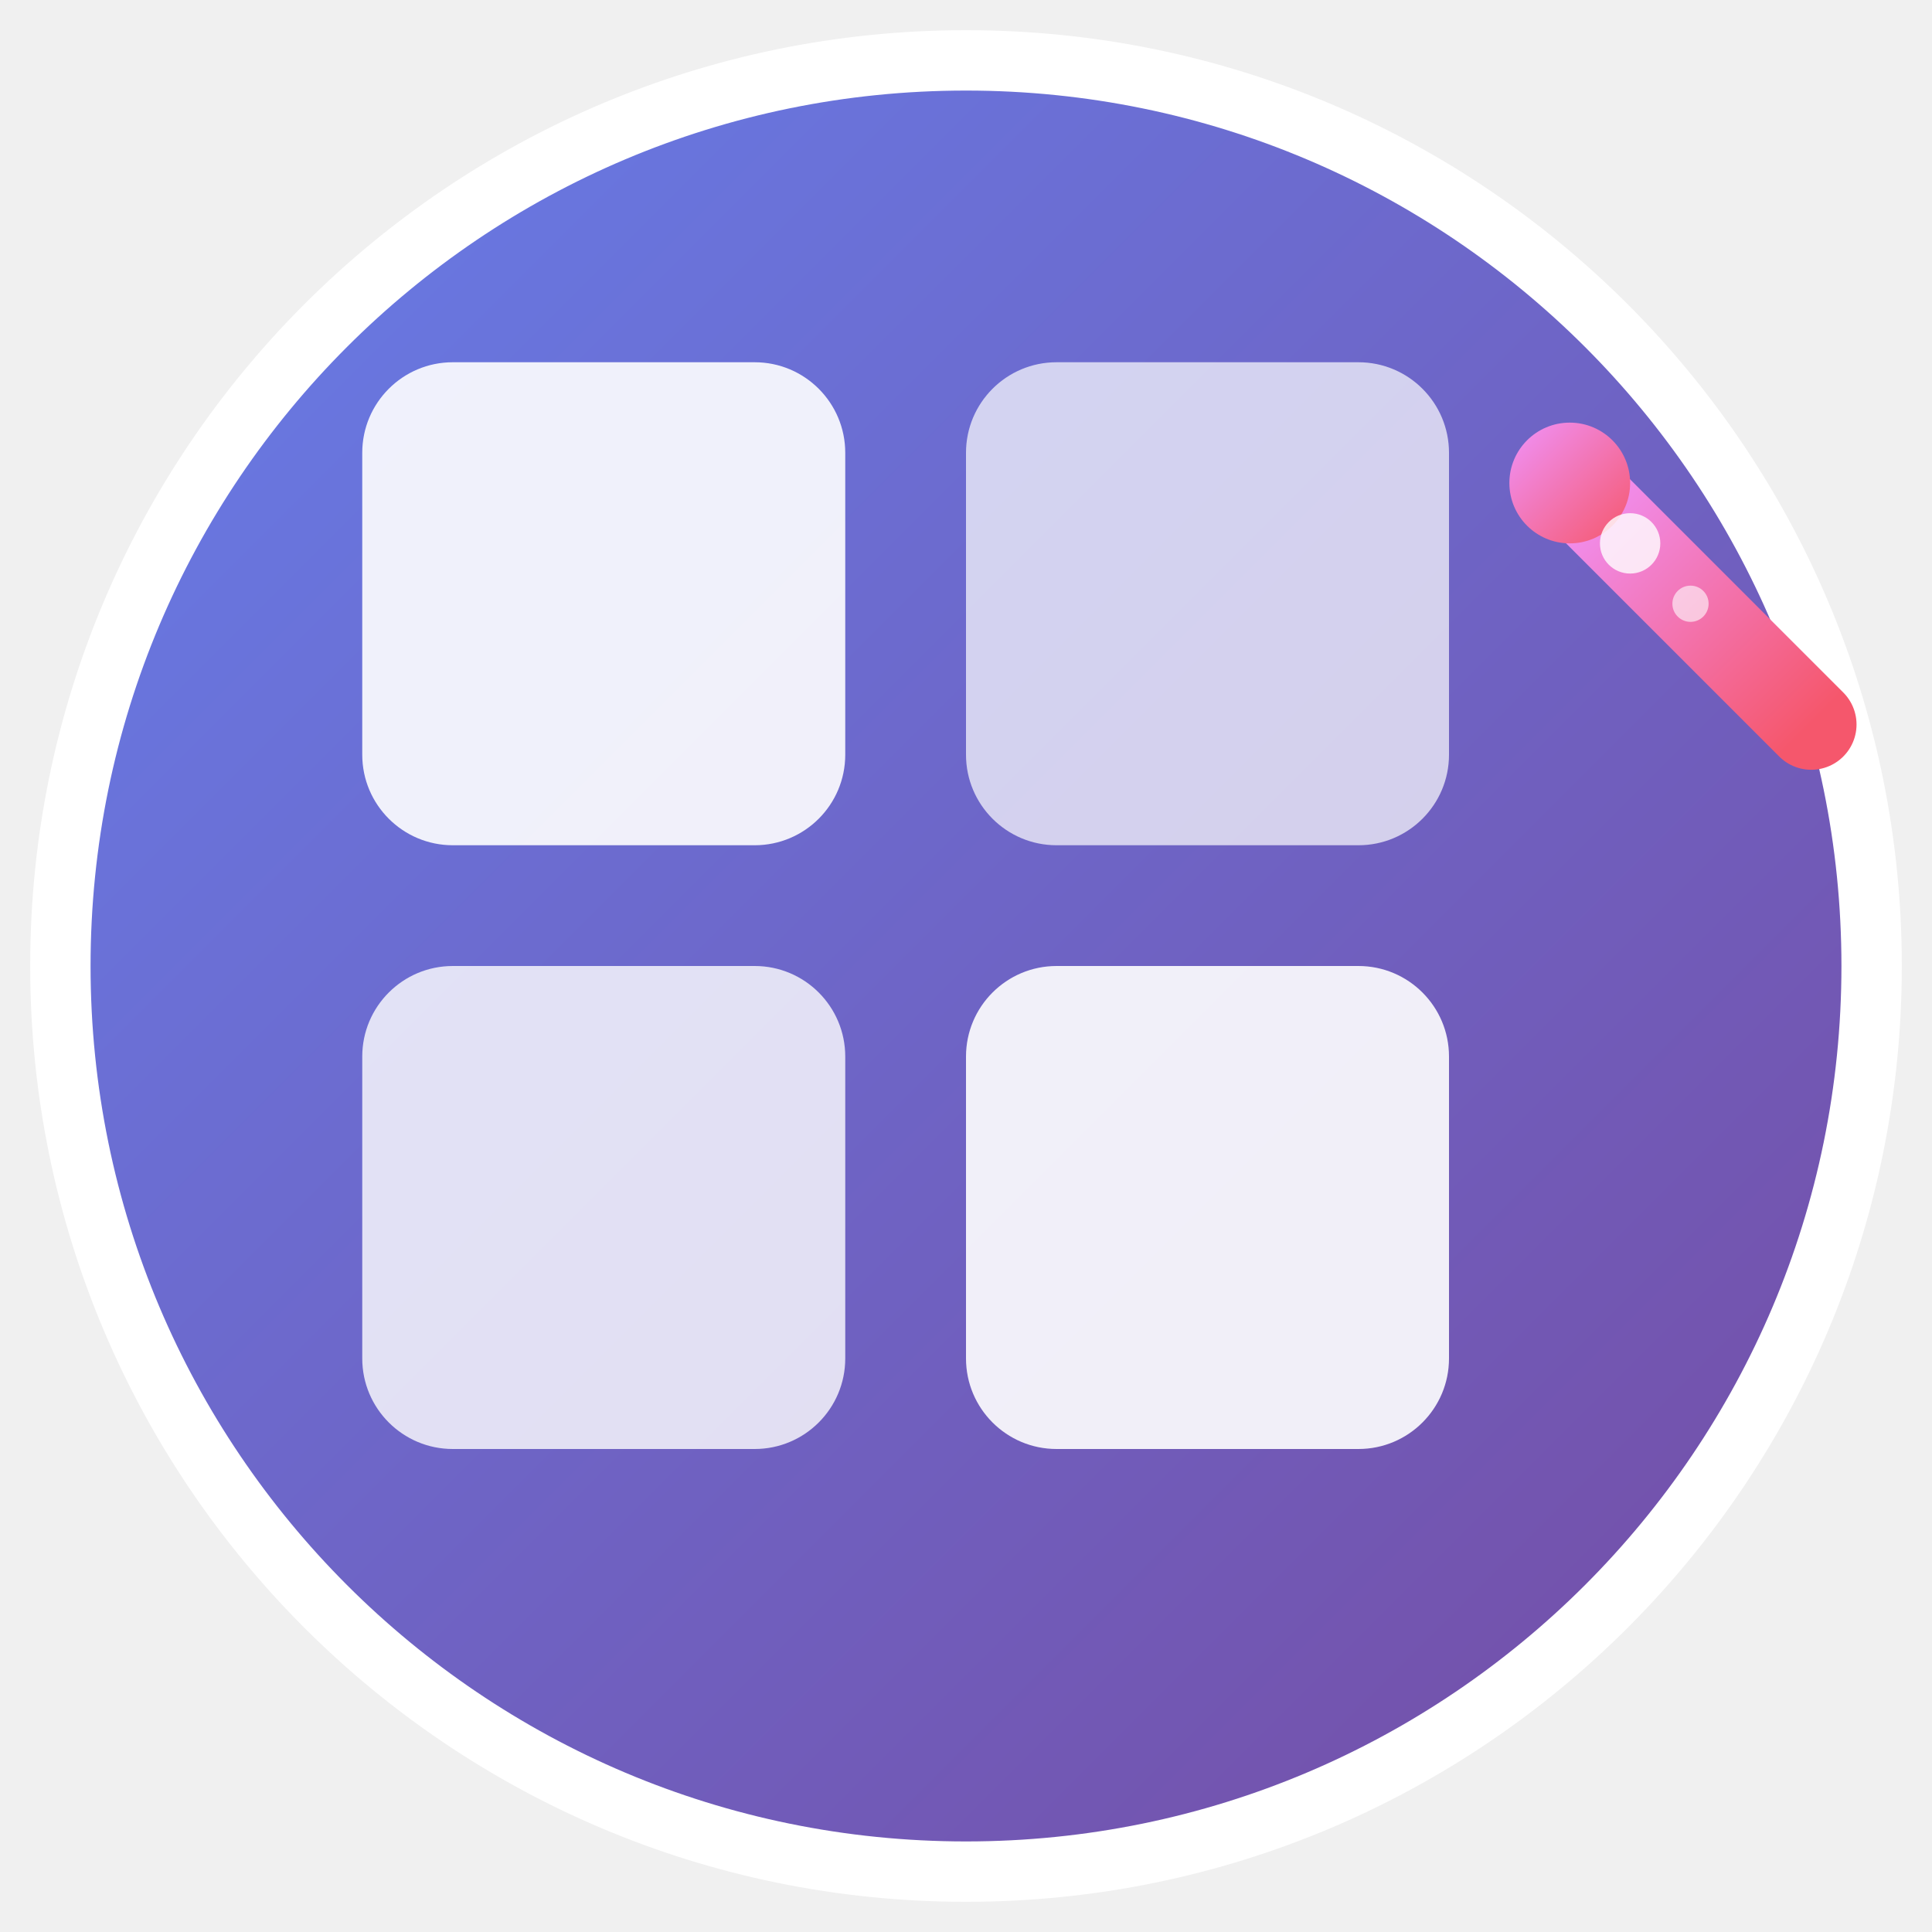
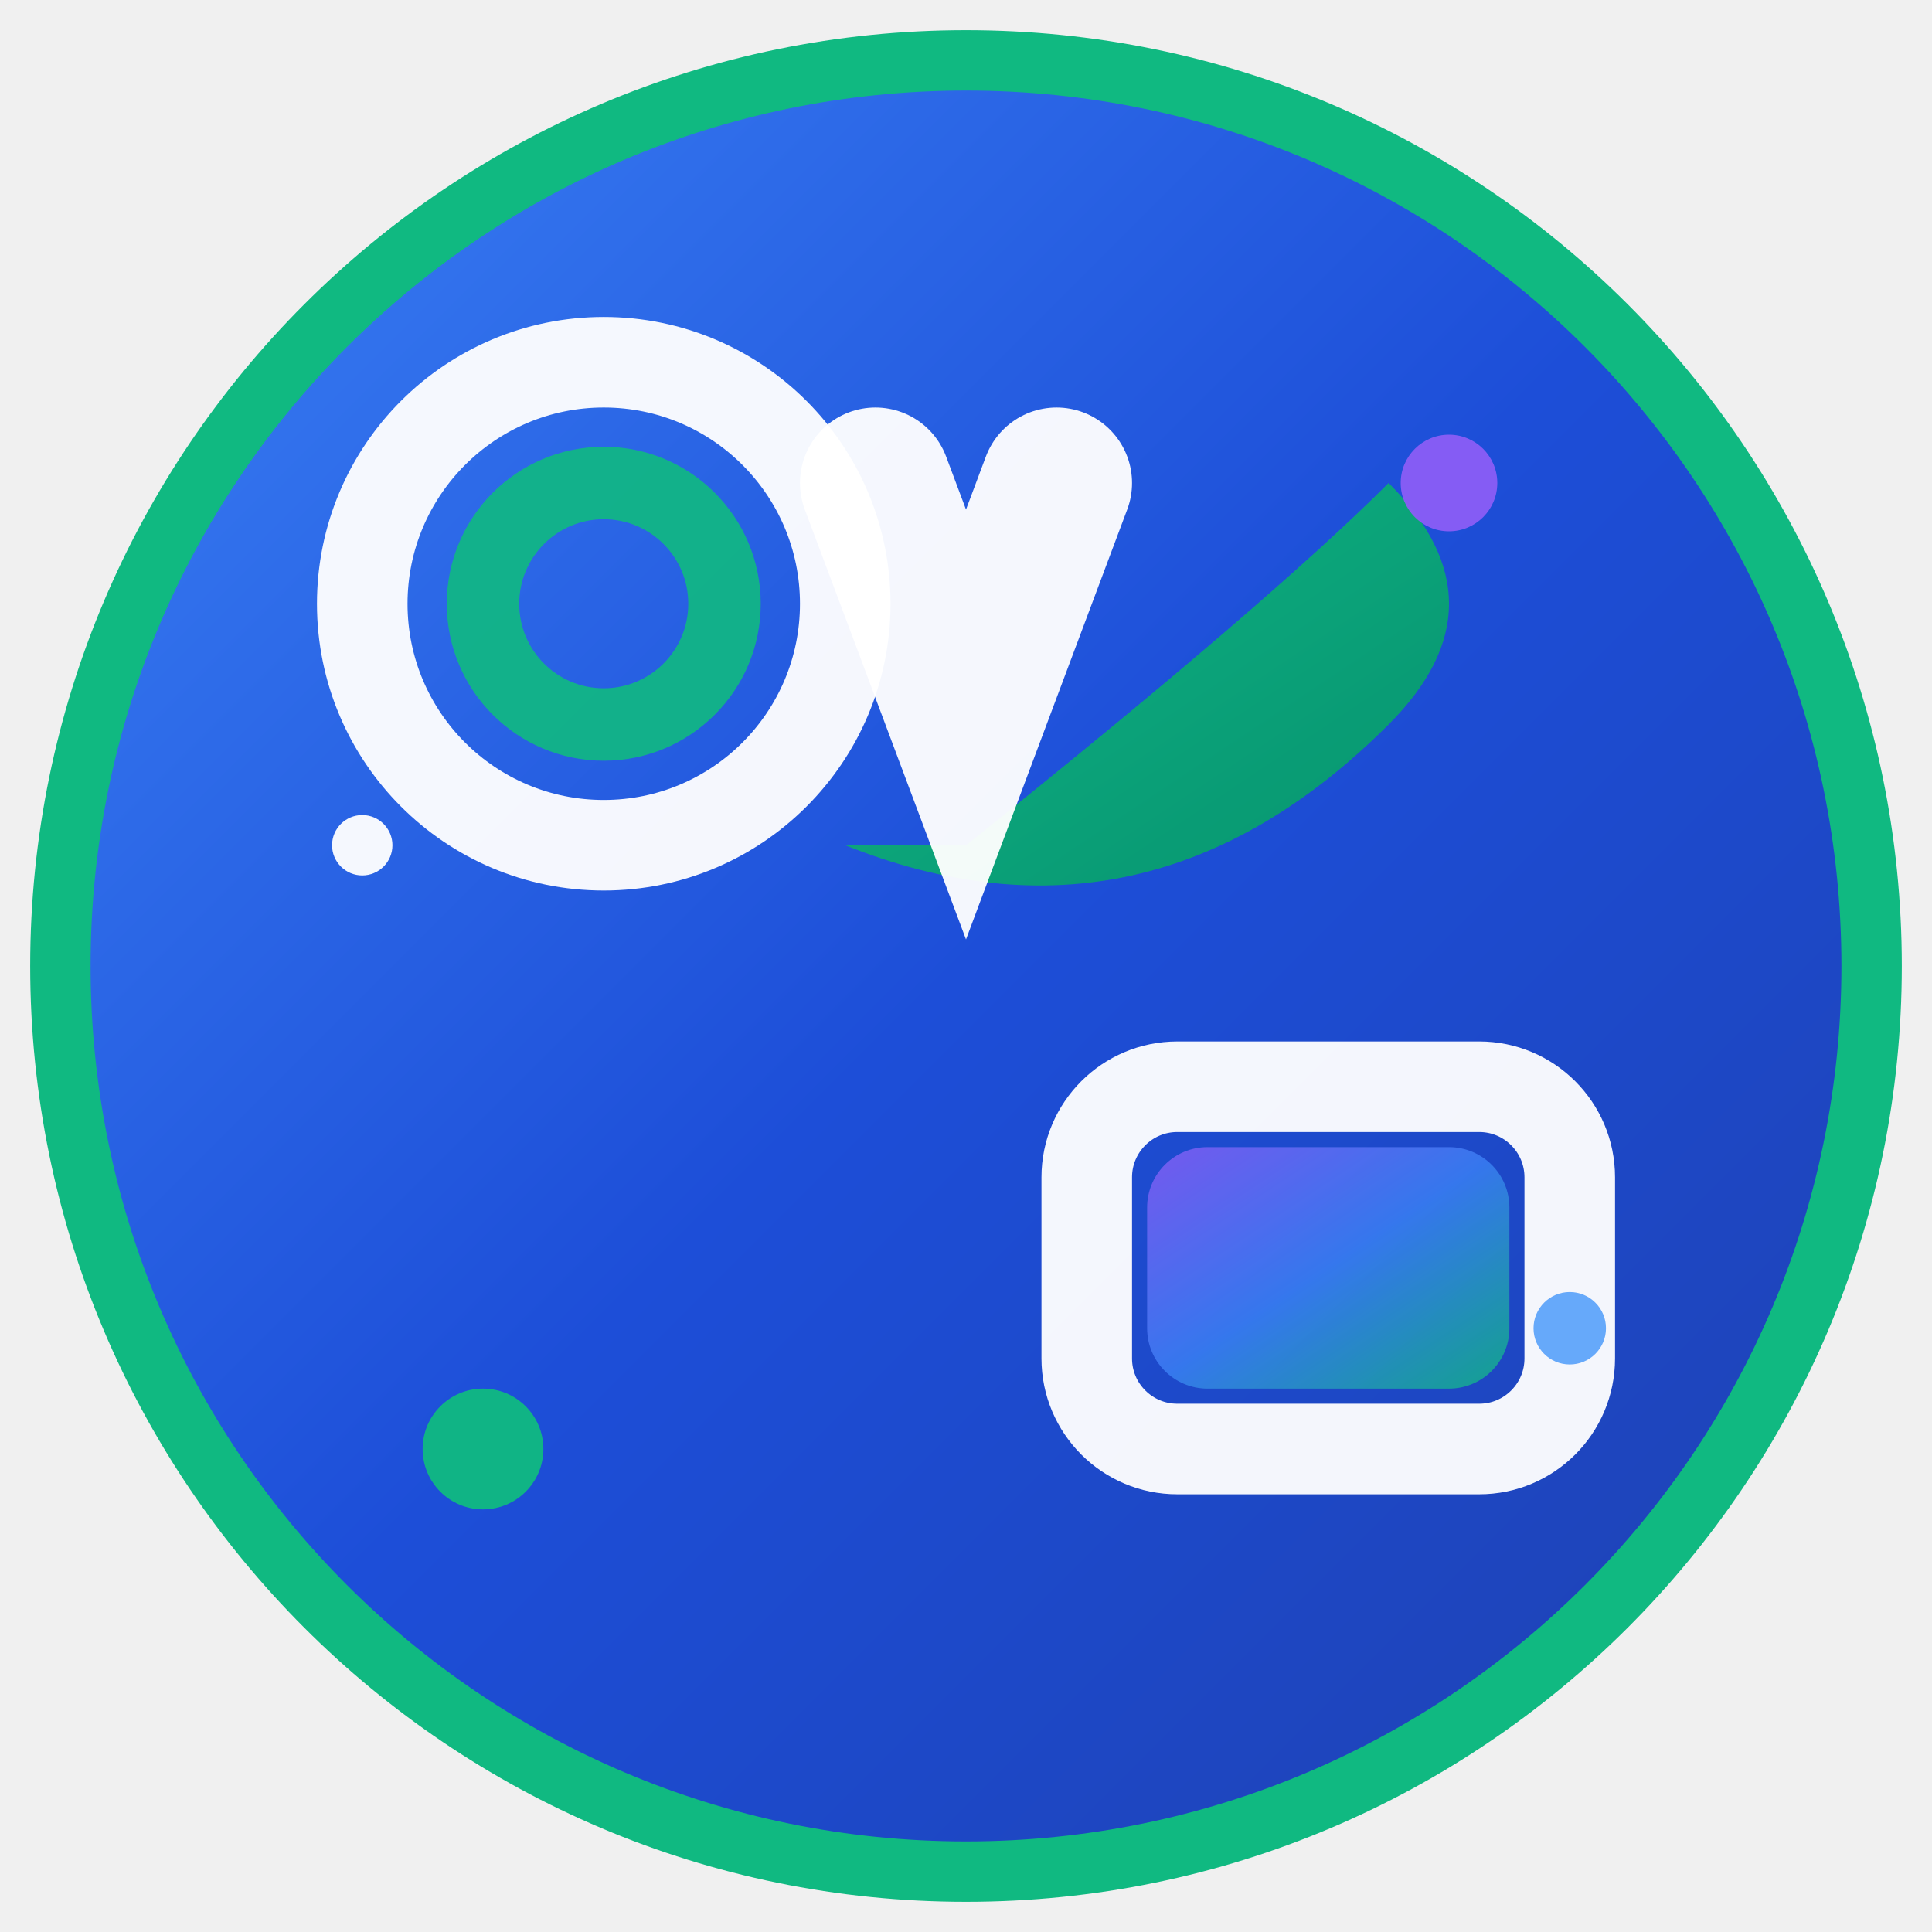
<svg xmlns="http://www.w3.org/2000/svg" width="32" height="32" viewBox="0 0 32 32">
  <defs>
-     <linearGradient id="faviconGradient" x1="0%" y1="0%" x2="100%" y2="100%">
-       <stop offset="0%" style="stop-color:#667eea;stop-opacity:1" />
-       <stop offset="100%" style="stop-color:#764ba2;stop-opacity:1" />
+     <linearGradient id="modernGradient" x1="0%" y1="0%" x2="100%" y2="100%">
+       <stop offset="0%" style="stop-color:#3B82F6;stop-opacity:1" />
+       <stop offset="50%" style="stop-color:#1D4ED8;stop-opacity:1" />
+       <stop offset="100%" style="stop-color:#1E40AF;stop-opacity:1" />
    </linearGradient>
-     <linearGradient id="sparkGradient" x1="0%" y1="0%" x2="100%" y2="100%">
-       <stop offset="0%" style="stop-color:#f093fb;stop-opacity:1" />
-       <stop offset="100%" style="stop-color:#f5576c;stop-opacity:1" />
+     <linearGradient id="accentGradient" x1="0%" y1="0%" x2="100%" y2="100%">
+       <stop offset="0%" style="stop-color:#10B981;stop-opacity:1" />
+       <stop offset="100%" style="stop-color:#059669;stop-opacity:1" />
+     </linearGradient>
+     <linearGradient id="magicGradient" x1="0%" y1="0%" x2="100%" y2="100%">
+       <stop offset="0%" style="stop-color:#8B5CF6;stop-opacity:1" />
+       <stop offset="50%" style="stop-color:#3B82F6;stop-opacity:1" />
+       <stop offset="100%" style="stop-color:#10B981;stop-opacity:1" />
    </linearGradient>
  </defs>
-   <circle cx="16" cy="16" r="15" fill="url(#faviconGradient)" stroke="#ffffff" stroke-width="1" />
-   <g transform="translate(6, 6)">
-     <rect x="0" y="0" width="8" height="8" rx="1.5" fill="#ffffff" opacity="0.9" />
-     <rect x="10" y="0" width="8" height="8" rx="1.5" fill="#ffffff" opacity="0.7" />
-     <rect x="0" y="10" width="8" height="8" rx="1.5" fill="#ffffff" opacity="0.8" />
-     <rect x="10" y="10" width="8" height="8" rx="1.5" fill="#ffffff" opacity="0.9" />
-     <g transform="translate(20, 2)">
-       <line x1="0" y1="0" x2="4" y2="4" stroke="url(#sparkGradient)" stroke-width="1.5" stroke-linecap="round" />
-       <circle cx="0" cy="0" r="1" fill="url(#sparkGradient)" />
-       <circle cx="1" cy="1" r="0.5" fill="#ffffff" opacity="0.8" />
-       <circle cx="2" cy="2" r="0.3" fill="#ffffff" opacity="0.6" />
+   <circle cx="16" cy="16" r="15" fill="url(#modernGradient)" stroke="#10B981" stroke-width="1" />
+   <g transform="translate(16, 16)">
+     <circle cx="-6" cy="-6" r="4" fill="none" stroke="#ffffff" stroke-width="1.5" opacity="0.95" />
+     <circle cx="-6" cy="-6" r="2" fill="none" stroke="#10B981" stroke-width="1.2" opacity="0.9" />
+     <path d="M -2 -2 Q 3 0 7 -4 Q 9 -6 7 -8 Q 5 -6 0 -2 Z" fill="url(#accentGradient)" opacity="0.95" />
+     <rect x="2" y="2" width="8" height="6" rx="1.5" fill="none" stroke="#ffffff" stroke-width="1.5" opacity="0.95" />
+     <rect x="3" y="3" width="6" height="4" rx="1" fill="url(#magicGradient)" opacity="0.8" />
+     <g opacity="0.95">
+       <circle cx="-8" cy="8" r="1" fill="#10B981" />
+       <circle cx="8" cy="-8" r="0.8" fill="#8B5CF6" />
+       <circle cx="10" cy="6" r="0.6" fill="#60A5FA" />
+       <circle cx="-10" cy="-2" r="0.5" fill="#ffffff" />
    </g>
+     <path d="M -1.5 -8 L 0 -4 L 1.5 -8" stroke="#ffffff" stroke-width="2.5" stroke-linecap="round" fill="none" opacity="0.95" />
  </g>
</svg>
